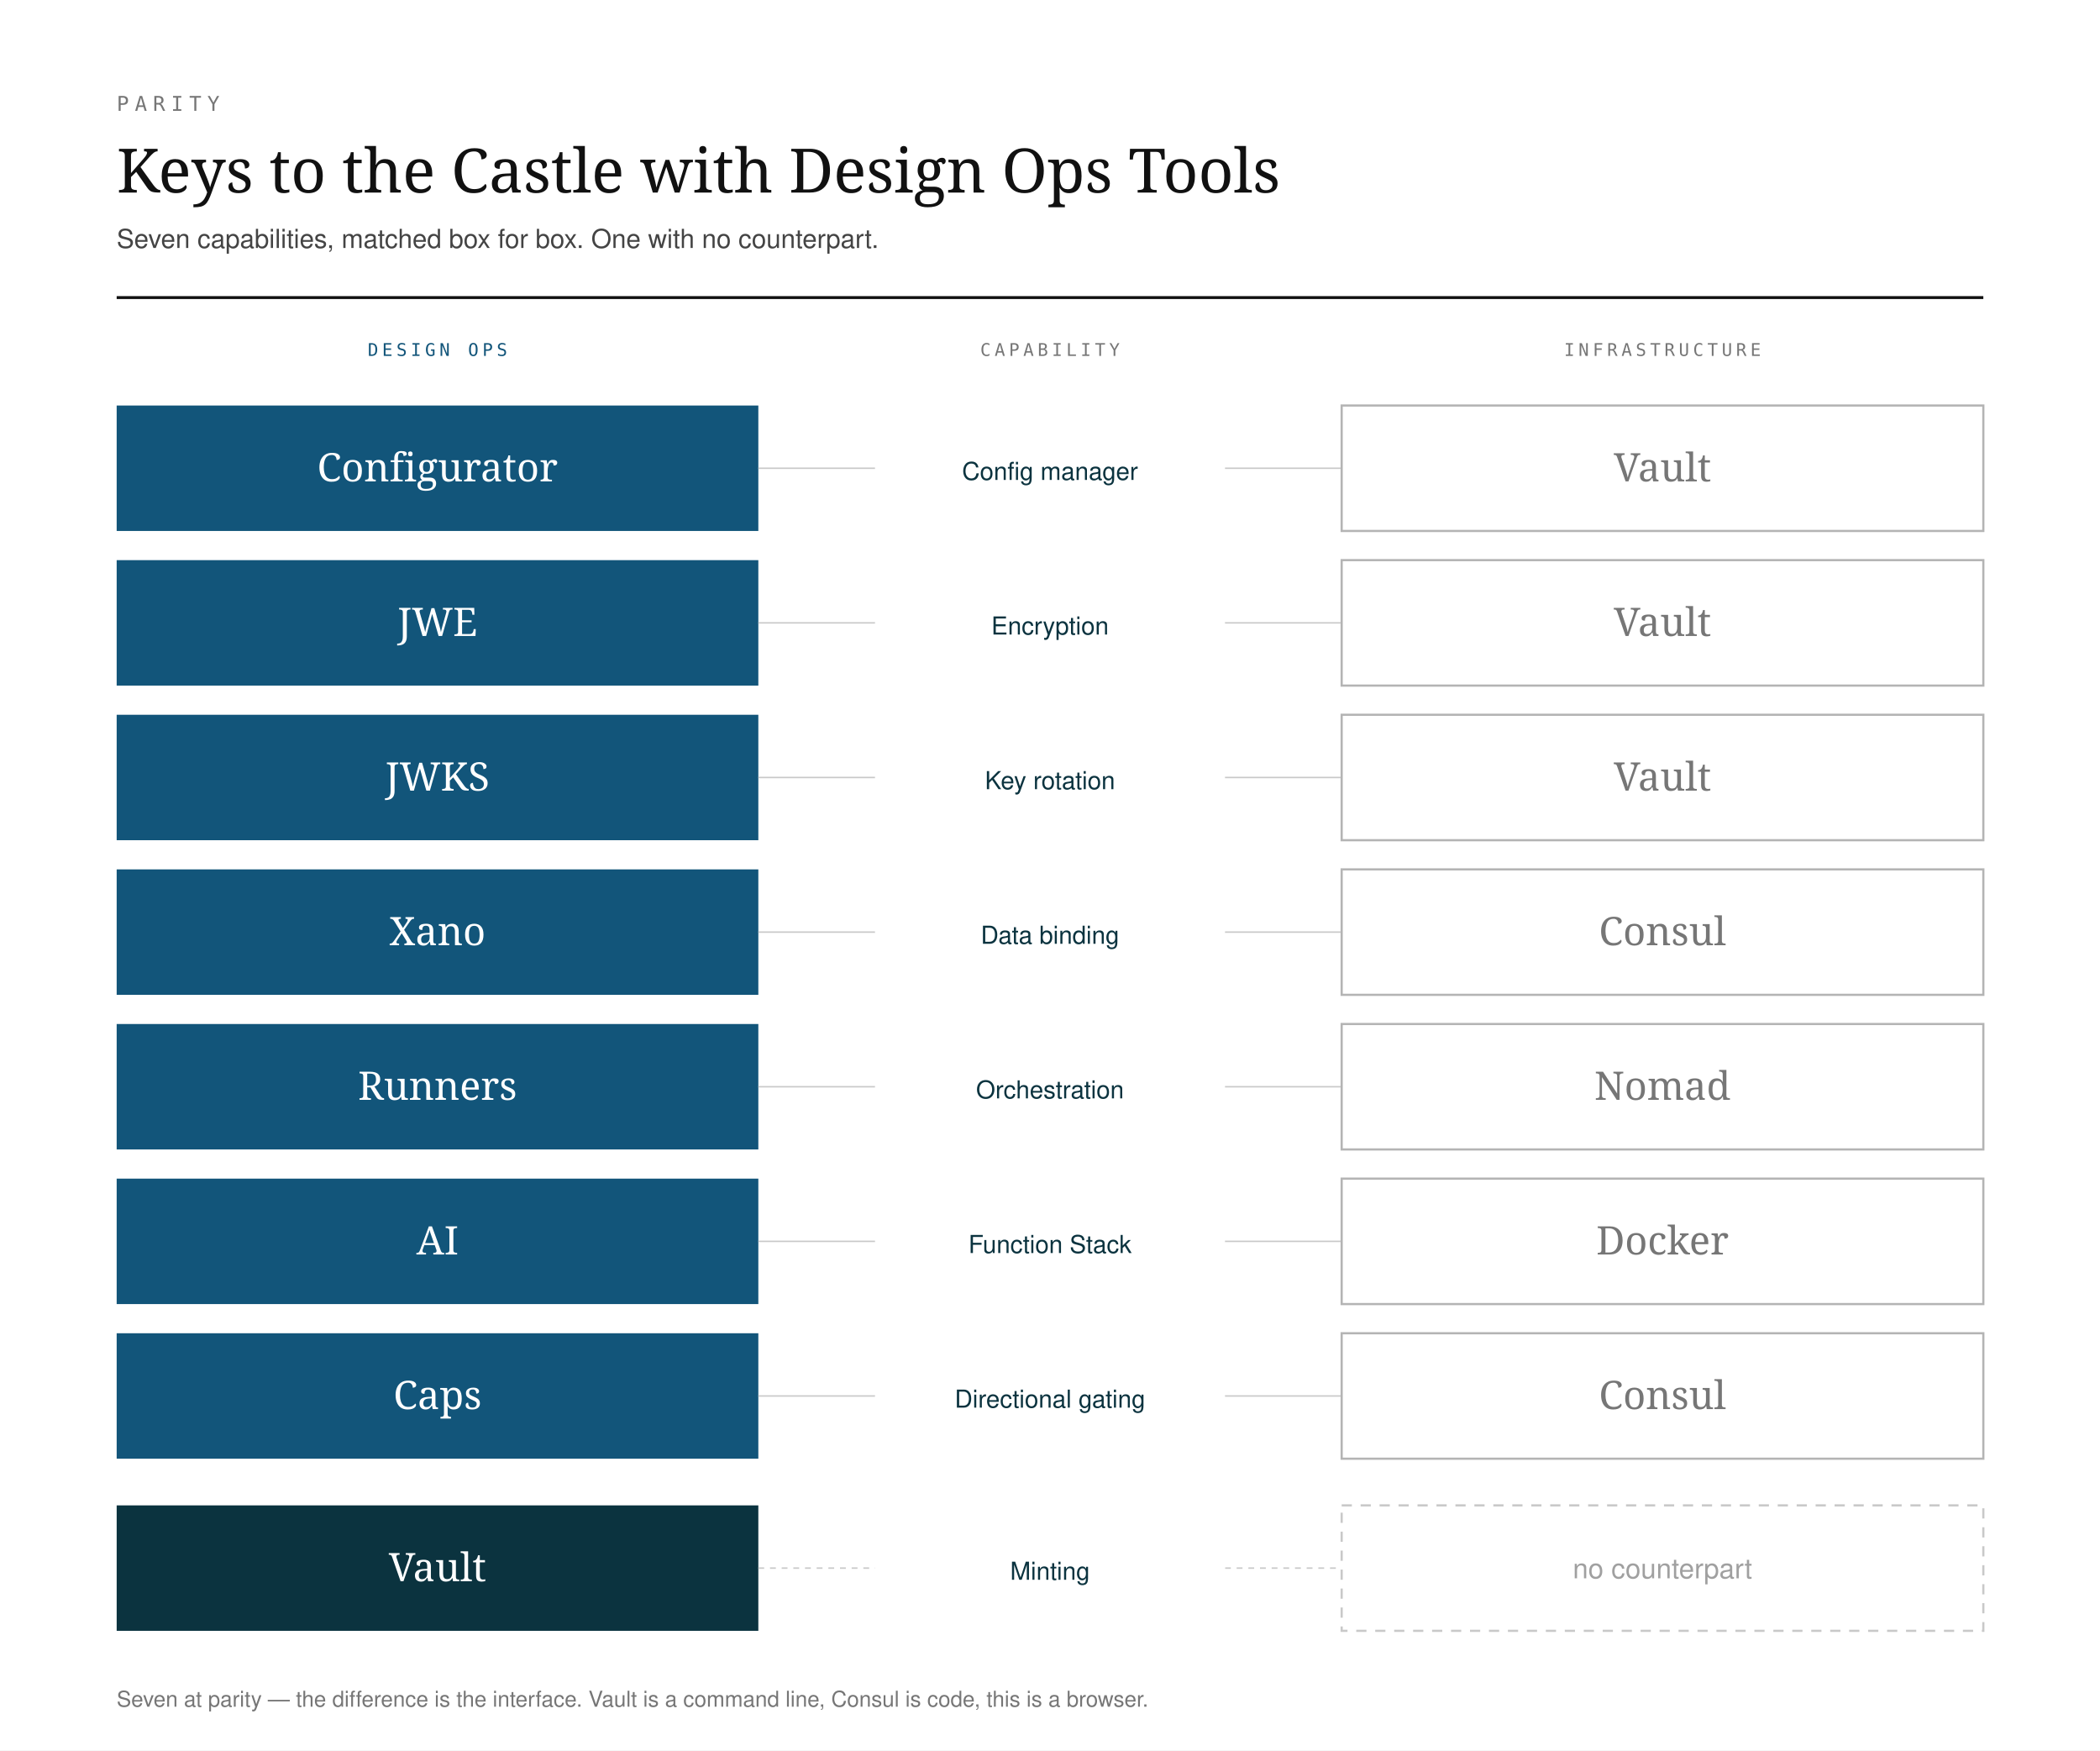
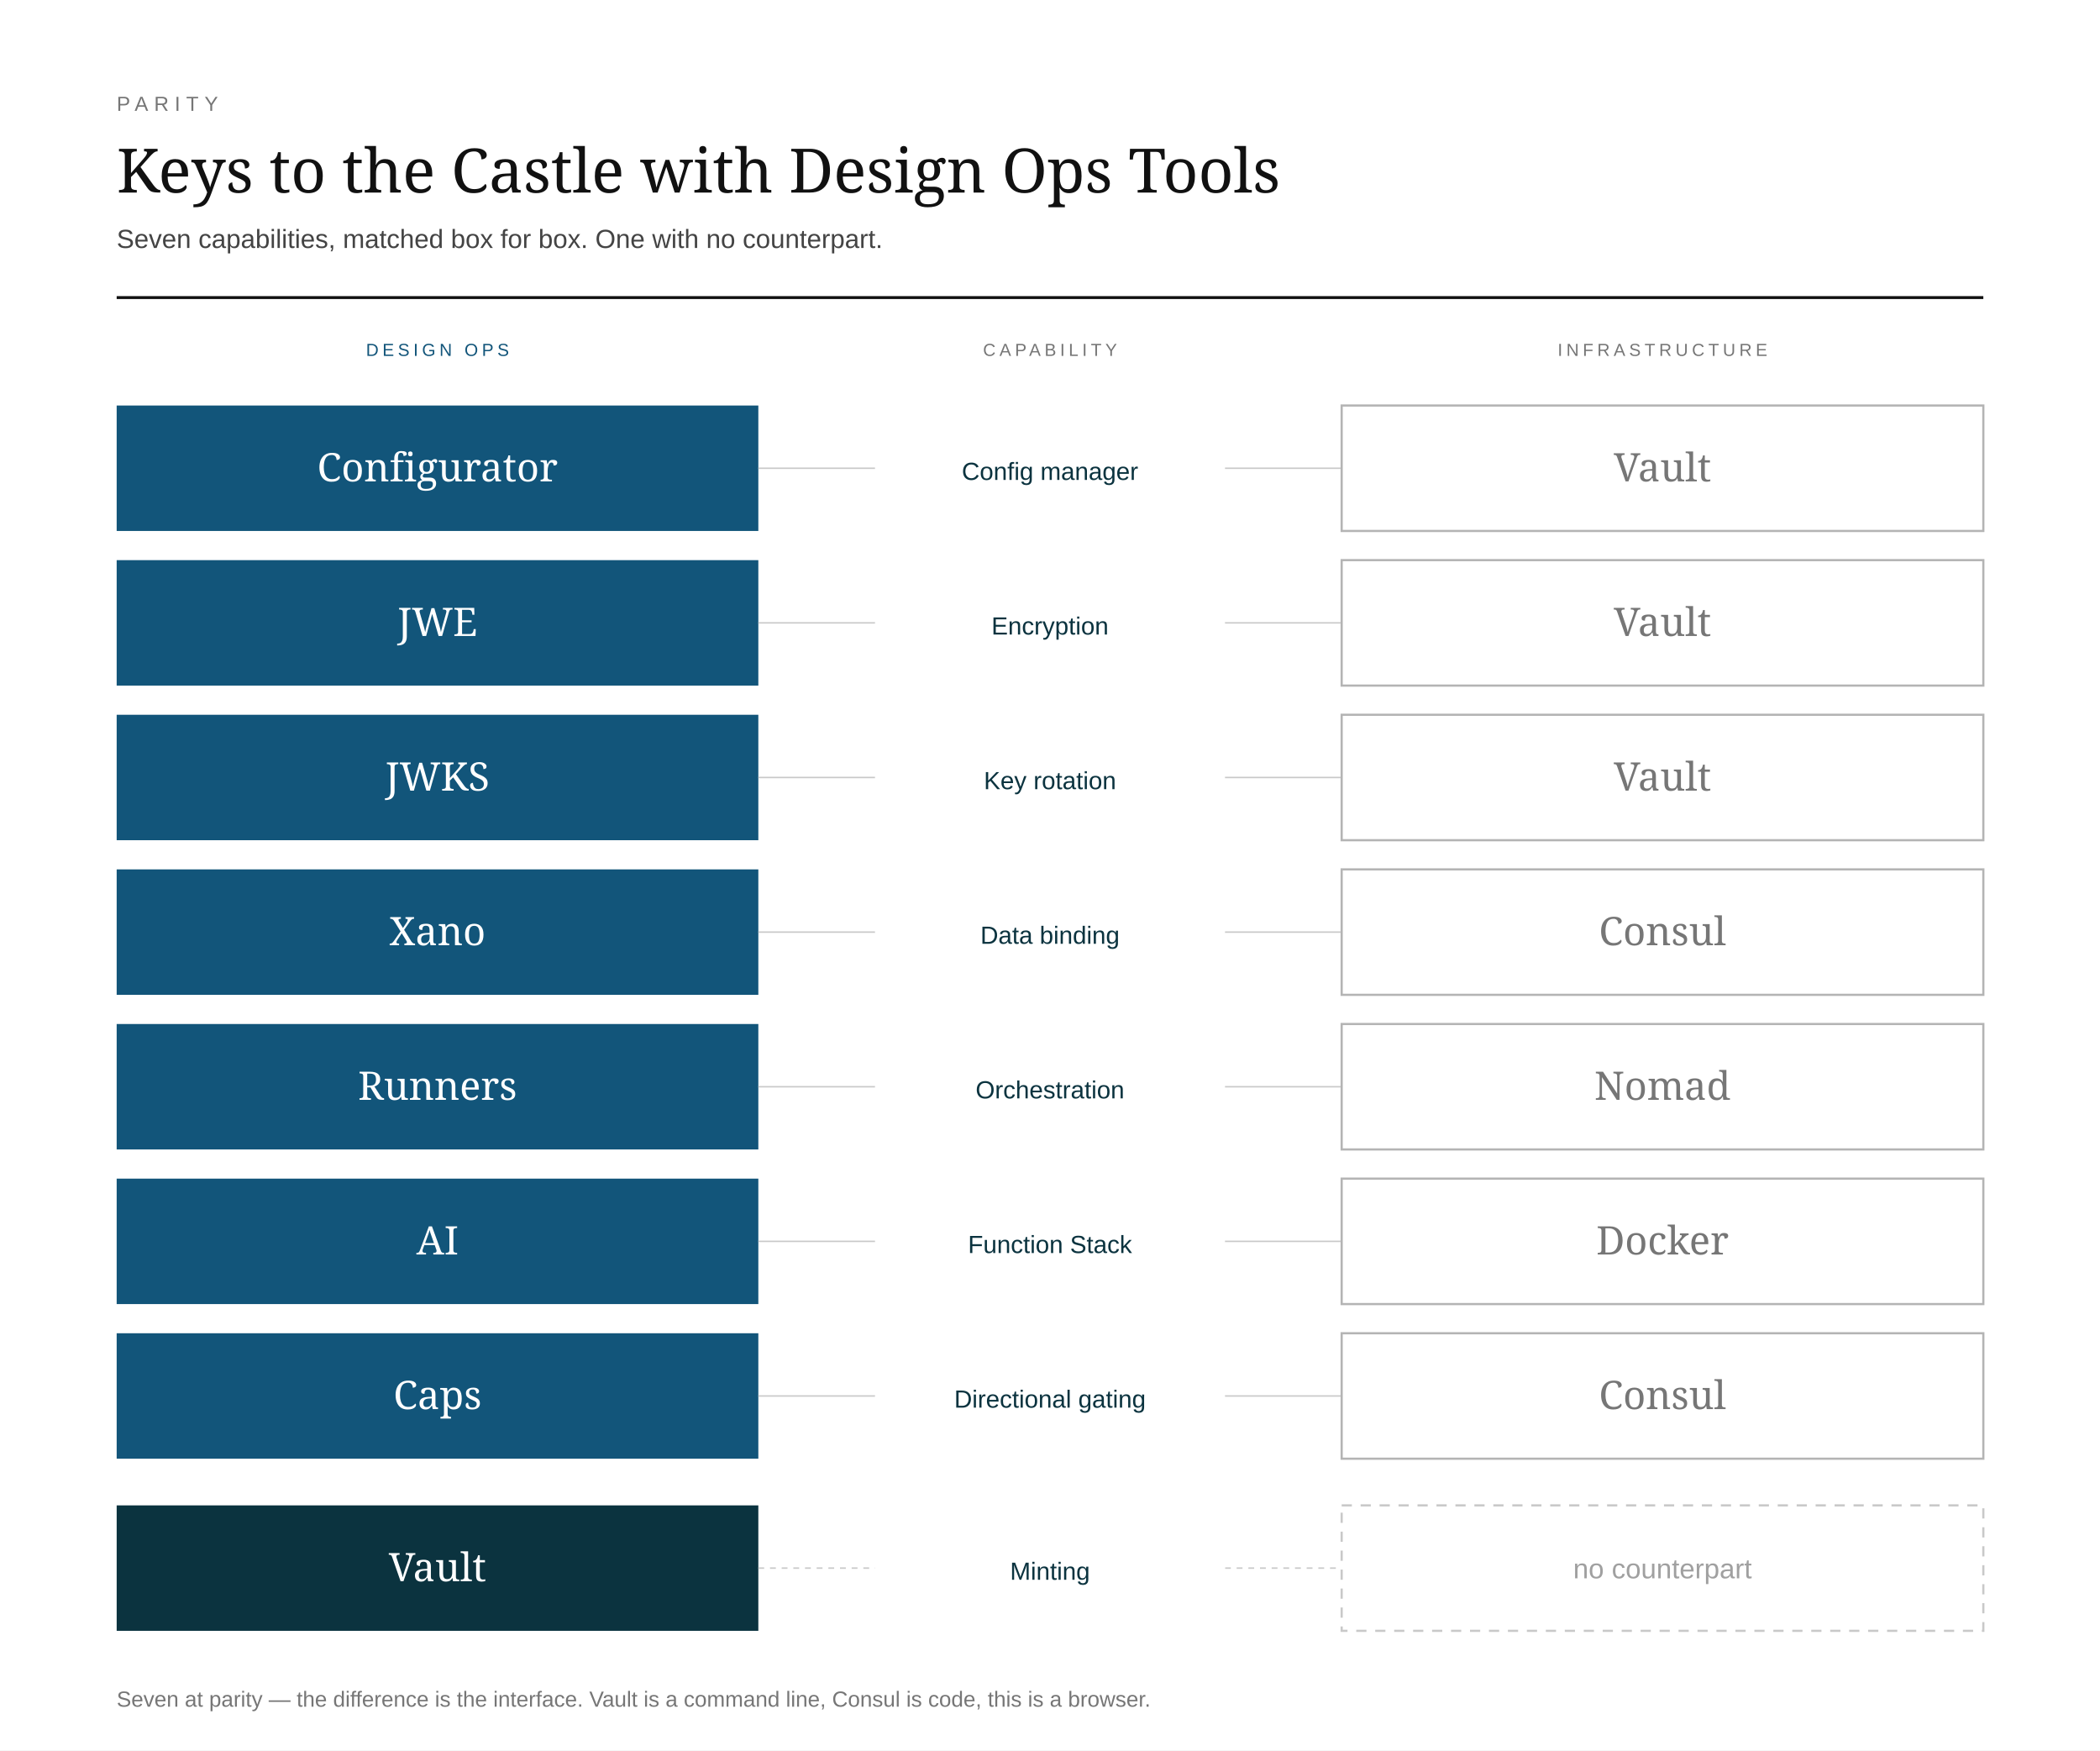
<svg xmlns="http://www.w3.org/2000/svg" width="1440" height="1200" viewBox="0 0 1440 1200" aria-label="Parity diagram: seven capabilities matched box for box between Design Ops tools and infrastructure tools, plus minting which has no counterpart">
  <rect id="canvas" width="1440" height="1200" fill="#ffffff" />
  <g id="header">
-     <text x="80" y="76" font-family="ui-monospace, Menlo, monospace" font-size="14" fill="#767676" letter-spacing="4">PARITY</text>
+     <text x="80" y="76" font-family="Arial, sans-serif" font-size="14" fill="#767676" letter-spacing="4">PARITY</text>
    <text x="80" y="132" font-family="Georgia, 'Iowan Old Style', serif" font-size="42" fill="#111">Keys to the Castle with Design Ops Tools</text>
-     <text x="80" y="170" font-family="ui-sans-serif, Helvetica, Arial, sans-serif" font-size="18" fill="#444">Seven capabilities, matched box for box. One with no counterpart.</text>
+     <text x="80" y="170" font-family="Arial, sans-serif" font-size="18" fill="#444">Seven capabilities, matched box for box. One with no counterpart.</text>
    <line x1="80" y1="204" x2="1360" y2="204" stroke="#111" stroke-width="2" />
-     <text x="300" y="244" text-anchor="middle" font-family="ui-monospace, Menlo, monospace" font-size="12" fill="#12557a" letter-spacing="2.6">DESIGN OPS</text>
-     <text x="720" y="244" text-anchor="middle" font-family="ui-monospace, Menlo, monospace" font-size="12" fill="#767676" letter-spacing="2.6">CAPABILITY</text>
-     <text x="1140" y="244" text-anchor="middle" font-family="ui-monospace, Menlo, monospace" font-size="12" fill="#767676" letter-spacing="2.6">INFRASTRUCTURE</text>
+     <text x="300" y="244" text-anchor="middle" font-family="Arial, sans-serif" font-size="12" fill="#12557a" letter-spacing="2.6">DESIGN OPS</text>
+     <text x="720" y="244" text-anchor="middle" font-family="Arial, sans-serif" font-size="12" fill="#767676" letter-spacing="2.6">CAPABILITY</text>
+     <text x="1140" y="244" text-anchor="middle" font-family="Arial, sans-serif" font-size="12" fill="#767676" letter-spacing="2.6">INFRASTRUCTURE</text>
  </g>
  <g id="row-config-manager">
    <rect class="ours" x="80" y="278" width="440" height="86" fill="#12557a" />
    <text x="300" y="330" text-anchor="middle" font-family="Georgia, serif" font-size="27" fill="#ffffff">Configurator</text>
    <line x1="520" y1="321" x2="920" y2="321" stroke="#c9c9c9" stroke-width="1" />
    <rect x="600" y="303" width="240" height="36" fill="#ffffff" />
-     <text x="720" y="329" text-anchor="middle" font-family="ui-sans-serif, Helvetica, Arial, sans-serif" font-size="17" fill="#0b333f">Config manager</text>
+     <text x="720" y="329" text-anchor="middle" font-family="Arial, sans-serif" font-size="17" fill="#0b333f">Config manager</text>
    <rect class="theirs" x="920" y="278" width="440" height="86" fill="#ffffff" stroke="#b4b4b4" stroke-width="1.5" />
    <text x="1140" y="330" text-anchor="middle" font-family="Georgia, serif" font-size="27" fill="#767676">Vault</text>
  </g>
  <g id="row-encryption">
    <rect class="ours" x="80" y="384" width="440" height="86" fill="#12557a" />
    <text x="300" y="436" text-anchor="middle" font-family="Georgia, serif" font-size="27" fill="#ffffff">JWE</text>
    <line x1="520" y1="427" x2="920" y2="427" stroke="#c9c9c9" stroke-width="1" />
    <rect x="600" y="409" width="240" height="36" fill="#ffffff" />
-     <text x="720" y="435" text-anchor="middle" font-family="ui-sans-serif, Helvetica, Arial, sans-serif" font-size="17" fill="#0b333f">Encryption</text>
+     <text x="720" y="435" text-anchor="middle" font-family="Arial, sans-serif" font-size="17" fill="#0b333f">Encryption</text>
    <rect class="theirs" x="920" y="384" width="440" height="86" fill="#ffffff" stroke="#b4b4b4" stroke-width="1.5" />
    <text x="1140" y="436" text-anchor="middle" font-family="Georgia, serif" font-size="27" fill="#767676">Vault</text>
  </g>
  <g id="row-key-rotation">
    <rect class="ours" x="80" y="490" width="440" height="86" fill="#12557a" />
    <text x="300" y="542" text-anchor="middle" font-family="Georgia, serif" font-size="27" fill="#ffffff">JWKS</text>
    <line x1="520" y1="533" x2="920" y2="533" stroke="#c9c9c9" stroke-width="1" />
    <rect x="600" y="515" width="240" height="36" fill="#ffffff" />
-     <text x="720" y="541" text-anchor="middle" font-family="ui-sans-serif, Helvetica, Arial, sans-serif" font-size="17" fill="#0b333f">Key rotation</text>
+     <text x="720" y="541" text-anchor="middle" font-family="Arial, sans-serif" font-size="17" fill="#0b333f">Key rotation</text>
    <rect class="theirs" x="920" y="490" width="440" height="86" fill="#ffffff" stroke="#b4b4b4" stroke-width="1.5" />
    <text x="1140" y="542" text-anchor="middle" font-family="Georgia, serif" font-size="27" fill="#767676">Vault</text>
  </g>
  <g id="row-data-binding">
    <rect class="ours" x="80" y="596" width="440" height="86" fill="#12557a" />
    <text x="300" y="648" text-anchor="middle" font-family="Georgia, serif" font-size="27" fill="#ffffff">Xano</text>
    <line x1="520" y1="639" x2="920" y2="639" stroke="#c9c9c9" stroke-width="1" />
    <rect x="600" y="621" width="240" height="36" fill="#ffffff" />
-     <text x="720" y="647" text-anchor="middle" font-family="ui-sans-serif, Helvetica, Arial, sans-serif" font-size="17" fill="#0b333f">Data binding</text>
+     <text x="720" y="647" text-anchor="middle" font-family="Arial, sans-serif" font-size="17" fill="#0b333f">Data binding</text>
    <rect class="theirs" x="920" y="596" width="440" height="86" fill="#ffffff" stroke="#b4b4b4" stroke-width="1.5" />
    <text x="1140" y="648" text-anchor="middle" font-family="Georgia, serif" font-size="27" fill="#767676">Consul</text>
  </g>
  <g id="row-orchestration">
    <rect class="ours" x="80" y="702" width="440" height="86" fill="#12557a" />
    <text x="300" y="754" text-anchor="middle" font-family="Georgia, serif" font-size="27" fill="#ffffff">Runners</text>
    <line x1="520" y1="745" x2="920" y2="745" stroke="#c9c9c9" stroke-width="1" />
    <rect x="600" y="727" width="240" height="36" fill="#ffffff" />
-     <text x="720" y="753" text-anchor="middle" font-family="ui-sans-serif, Helvetica, Arial, sans-serif" font-size="17" fill="#0b333f">Orchestration</text>
+     <text x="720" y="753" text-anchor="middle" font-family="Arial, sans-serif" font-size="17" fill="#0b333f">Orchestration</text>
    <rect class="theirs" x="920" y="702" width="440" height="86" fill="#ffffff" stroke="#b4b4b4" stroke-width="1.5" />
    <text x="1140" y="754" text-anchor="middle" font-family="Georgia, serif" font-size="27" fill="#767676">Nomad</text>
  </g>
  <g id="row-function-stack">
    <rect class="ours" x="80" y="808" width="440" height="86" fill="#12557a" />
    <text x="300" y="860" text-anchor="middle" font-family="Georgia, serif" font-size="27" fill="#ffffff">AI</text>
    <line x1="520" y1="851" x2="920" y2="851" stroke="#c9c9c9" stroke-width="1" />
    <rect x="600" y="833" width="240" height="36" fill="#ffffff" />
-     <text x="720" y="859" text-anchor="middle" font-family="ui-sans-serif, Helvetica, Arial, sans-serif" font-size="17" fill="#0b333f">Function Stack</text>
+     <text x="720" y="859" text-anchor="middle" font-family="Arial, sans-serif" font-size="17" fill="#0b333f">Function Stack</text>
    <rect class="theirs" x="920" y="808" width="440" height="86" fill="#ffffff" stroke="#b4b4b4" stroke-width="1.5" />
    <text x="1140" y="860" text-anchor="middle" font-family="Georgia, serif" font-size="27" fill="#767676">Docker</text>
  </g>
  <g id="row-directional-gating">
    <rect class="ours" x="80" y="914" width="440" height="86" fill="#12557a" />
    <text x="300" y="966" text-anchor="middle" font-family="Georgia, serif" font-size="27" fill="#ffffff">Caps</text>
    <line x1="520" y1="957" x2="920" y2="957" stroke="#c9c9c9" stroke-width="1" />
    <rect x="600" y="939" width="240" height="36" fill="#ffffff" />
-     <text x="720" y="965" text-anchor="middle" font-family="ui-sans-serif, Helvetica, Arial, sans-serif" font-size="17" fill="#0b333f">Directional gating</text>
+     <text x="720" y="965" text-anchor="middle" font-family="Arial, sans-serif" font-size="17" fill="#0b333f">Directional gating</text>
    <rect class="theirs" x="920" y="914" width="440" height="86" fill="#ffffff" stroke="#b4b4b4" stroke-width="1.5" />
    <text x="1140" y="966" text-anchor="middle" font-family="Georgia, serif" font-size="27" fill="#767676">Consul</text>
  </g>
  <g id="row-minting">
    <rect class="ours" x="80" y="1032" width="440" height="86" fill="#0b333f" />
    <text x="300" y="1084" text-anchor="middle" font-family="Georgia, serif" font-size="27" fill="#ffffff">Vault</text>
    <line x1="520" y1="1075" x2="920" y2="1075" stroke="#c9c9c9" stroke-width="1" stroke-dasharray="4 4" />
    <rect x="600" y="1057" width="240" height="36" fill="#ffffff" />
-     <text x="720" y="1083" text-anchor="middle" font-family="ui-sans-serif, Helvetica, Arial, sans-serif" font-size="17" fill="#0b333f">Minting</text>
+     <text x="720" y="1083" text-anchor="middle" font-family="Arial, sans-serif" font-size="17" fill="#0b333f">Minting</text>
    <rect class="theirs" x="920" y="1032" width="440" height="86" fill="#ffffff" stroke="#c9c9c9" stroke-width="1.5" stroke-dasharray="7 6" />
-     <text x="1140" y="1082" text-anchor="middle" font-family="ui-sans-serif, Helvetica, Arial, sans-serif" font-size="19" fill="#a0a0a0">no counterpart</text>
+     <text x="1140" y="1082" text-anchor="middle" font-family="Arial, sans-serif" font-size="19" fill="#a0a0a0">no counterpart</text>
  </g>
  <g id="footer">
-     <text x="80" y="1170" font-family="ui-sans-serif, Helvetica, Arial, sans-serif" font-size="15" fill="#767676">Seven at parity — the difference is the interface. Vault is a command line, Consul is code, this is a browser.</text>
+     <text x="80" y="1170" font-family="Arial, sans-serif" font-size="15" fill="#767676">Seven at parity — the difference is the interface. Vault is a command line, Consul is code, this is a browser.</text>
  </g>
</svg>
